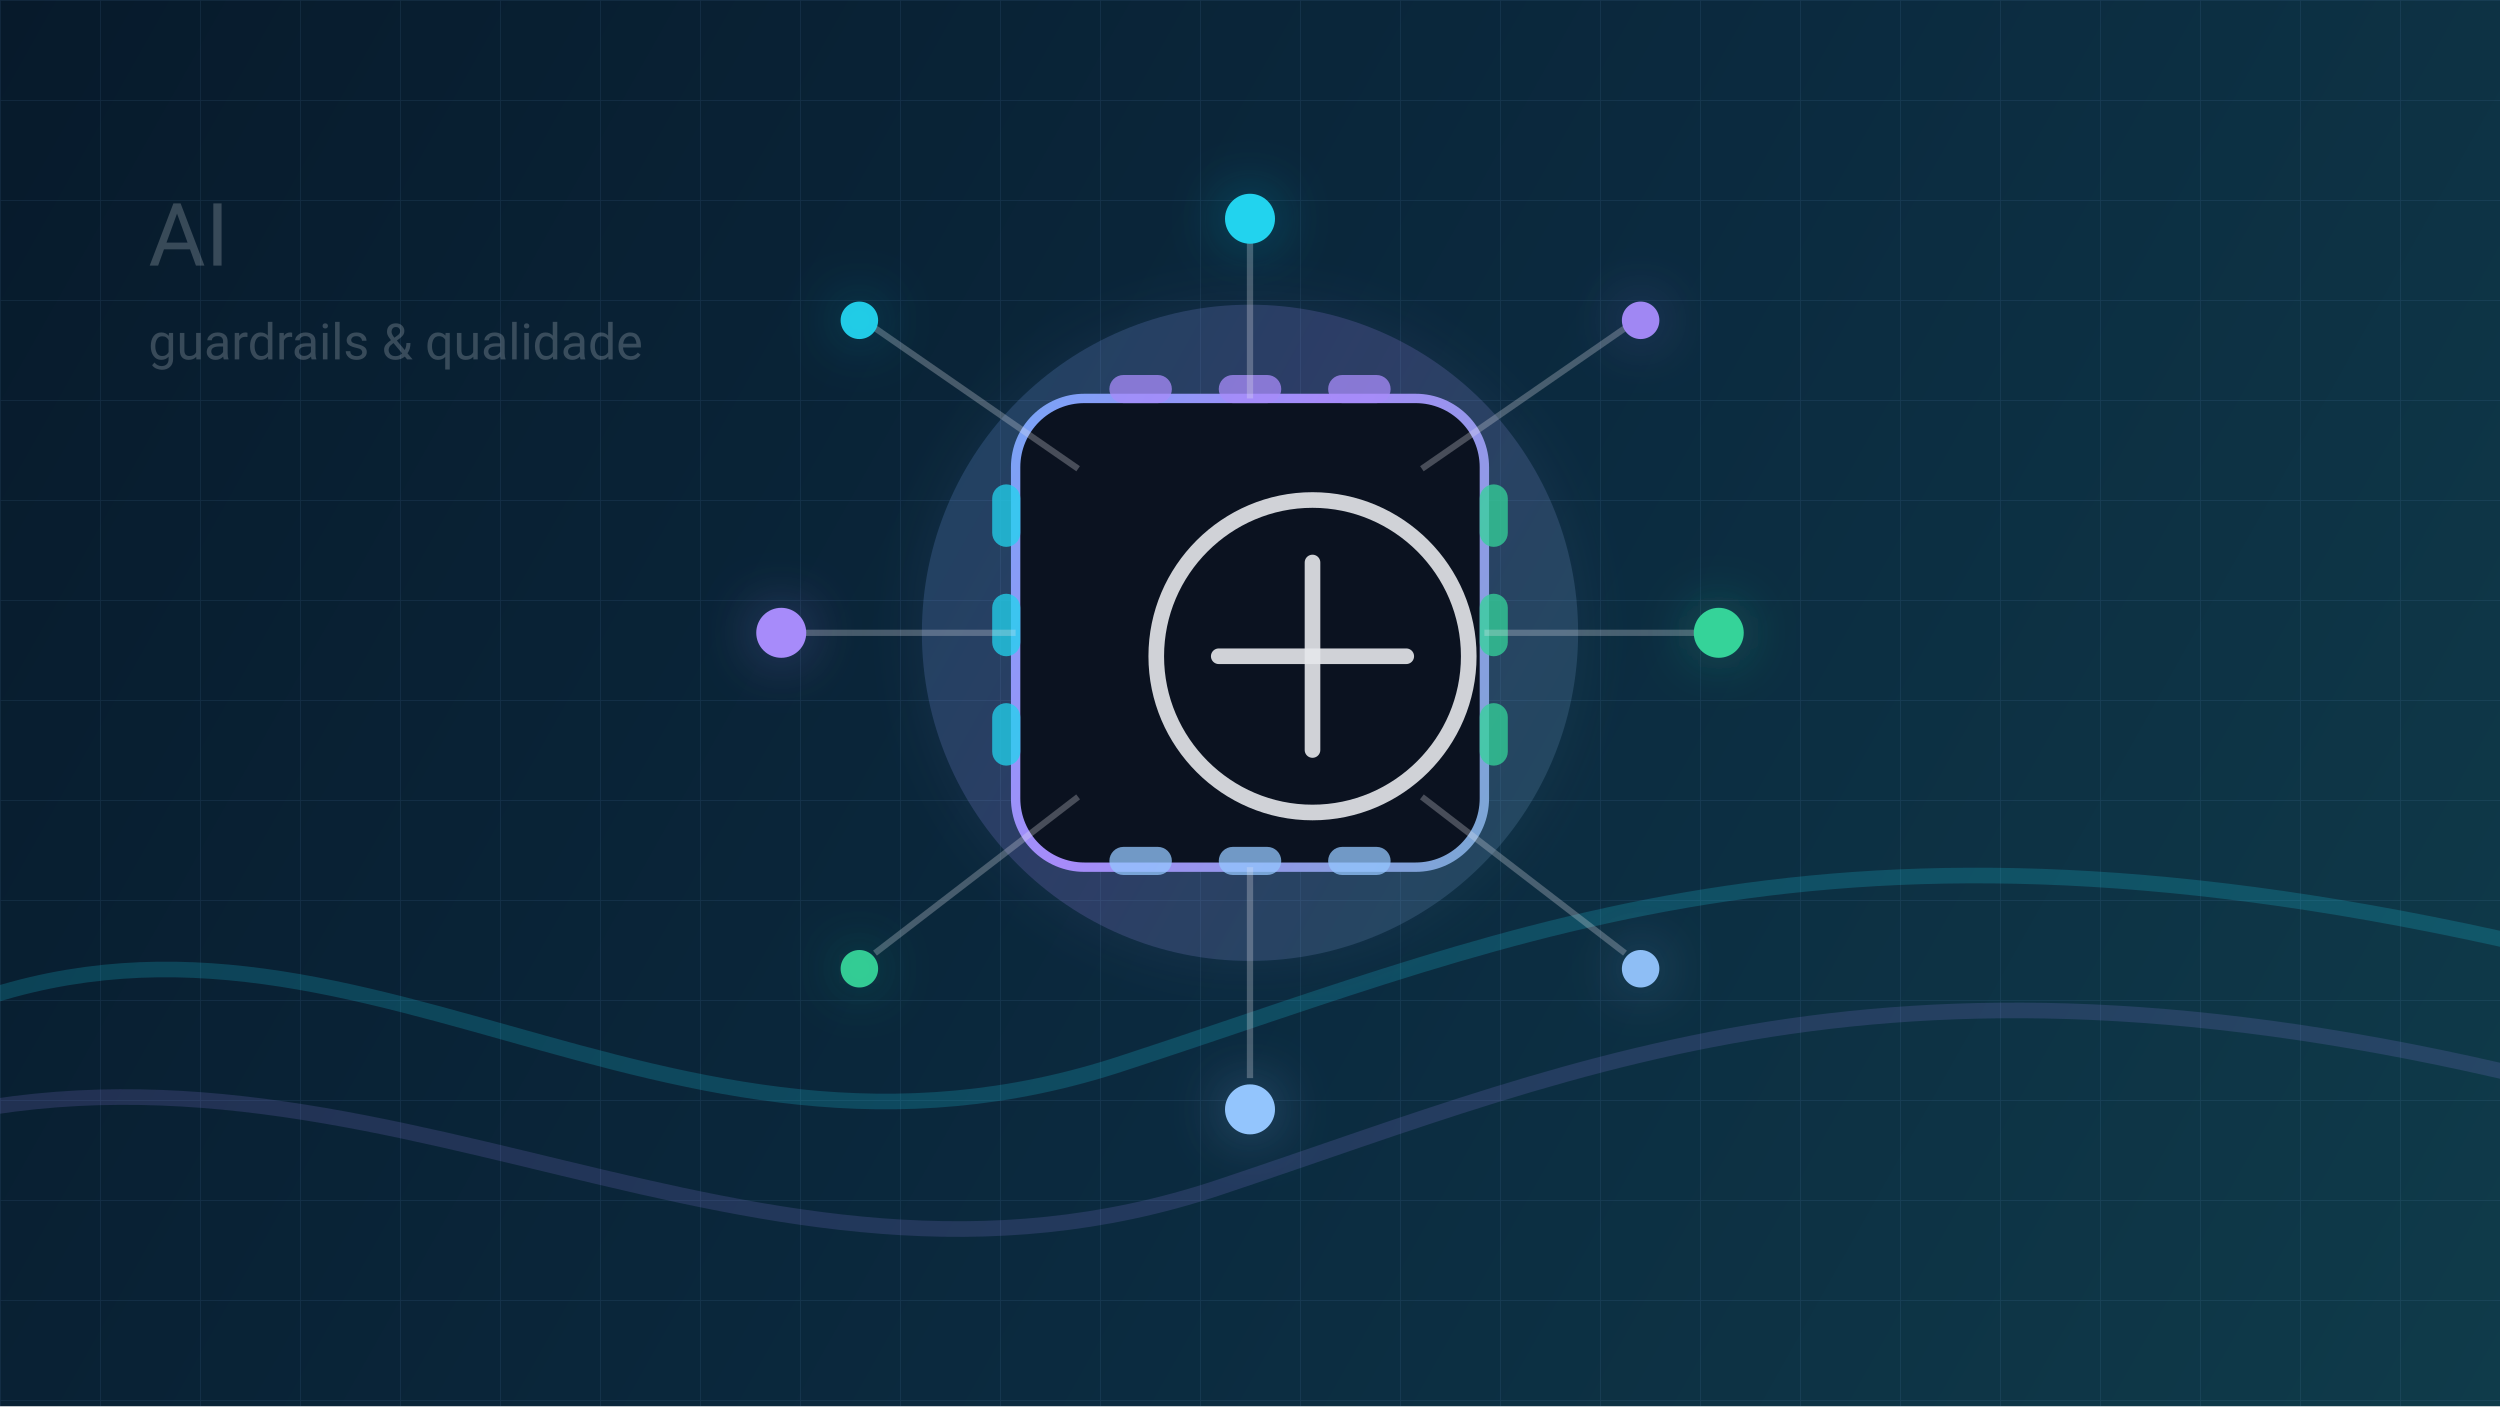
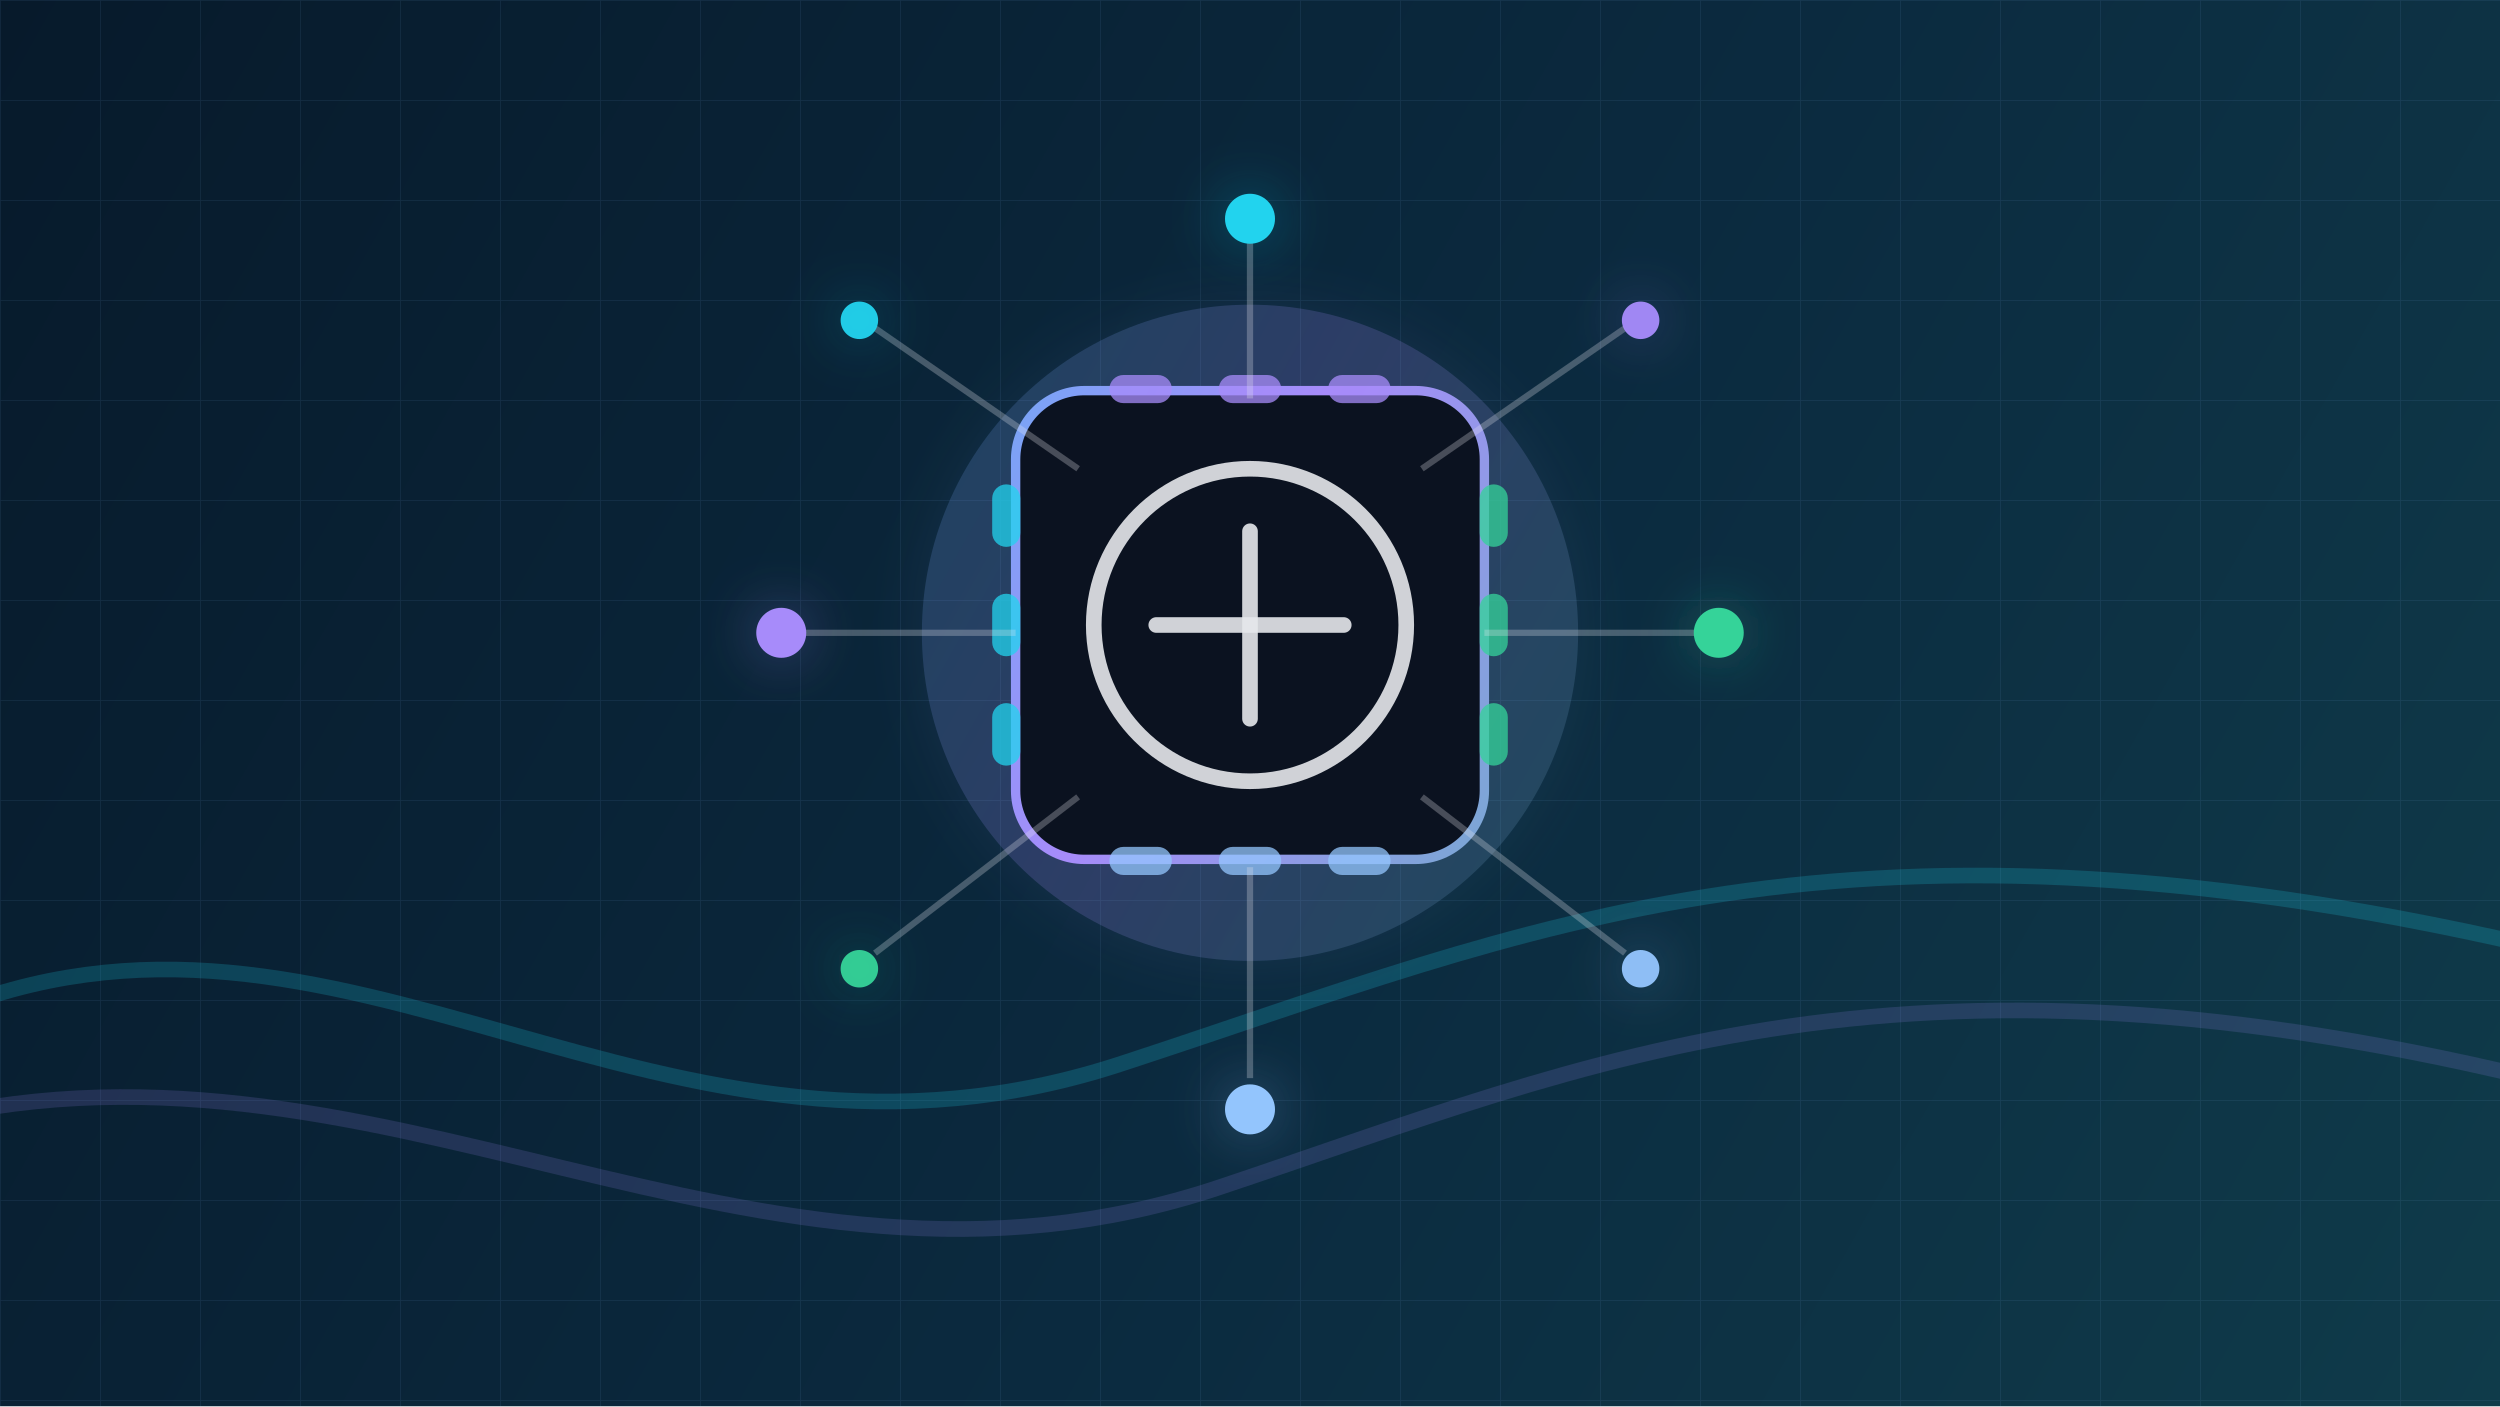
<svg xmlns="http://www.w3.org/2000/svg" width="1600" height="900" viewBox="0 0 1600 900" fill="none" role="img" aria-labelledby="title desc">
  <defs>
    <linearGradient id="bg" x1="0" y1="0" x2="1600" y2="900" gradientUnits="userSpaceOnUse">
      <stop offset="0" stop-color="#071A2B" />
      <stop offset="0.55" stop-color="#0B2A3F" />
      <stop offset="1" stop-color="#0F3B4A" />
    </linearGradient>
    <linearGradient id="accent" x1="320" y1="180" x2="1280" y2="720" gradientUnits="userSpaceOnUse">
      <stop offset="0" stop-color="#22D3EE" />
      <stop offset="0.45" stop-color="#A78BFA" />
      <stop offset="1" stop-color="#34D399" />
    </linearGradient>
    <filter id="softGlow" x="-50%" y="-50%" width="200%" height="200%">
      <feGaussianBlur stdDeviation="18" result="blur" />
      <feColorMatrix in="blur" type="matrix" values="1 0 0 0 0  0 1 0 0 0  0 0 1 0 0  0 0 0 0.35 0" result="glow" />
      <feMerge>
        <feMergeNode in="glow" />
        <feMergeNode in="SourceGraphic" />
      </feMerge>
    </filter>
    <pattern id="grid" width="64" height="64" patternUnits="userSpaceOnUse">
      <path d="M 64 0 L 0 0 0 64" fill="none" stroke="#93C5FD" stroke-opacity="0.10" stroke-width="1" />
    </pattern>
  </defs>
  <rect width="1600" height="900" fill="url(#bg)" />
  <rect width="1600" height="900" fill="url(#grid)" />
  <path d="M-40 650 C 220 540, 420 780, 720 680 C 980 595, 1180 500, 1640 610" stroke="#22D3EE" stroke-opacity="0.20" stroke-width="10" fill="none" />
  <path d="M-60 720 C 240 640, 480 860, 780 760 C 1020 680, 1220 585, 1660 700" stroke="#A78BFA" stroke-opacity="0.16" stroke-width="10" fill="none" />
  <circle cx="800" cy="405" r="210" fill="url(#accent)" opacity="0.22" filter="url(#softGlow)" />
-   <rect x="650" y="255" width="300" height="300" rx="44" fill="#0B1220" stroke="url(#accent)" stroke-width="6" />
-   <path d="M 740 420 c 0 -55 45 -100 100 -100 s 100 45 100 100 -45 100 -100 100 -100 -45 -100 -100 Z" fill="none" stroke="#E5E7EB" stroke-width="10" opacity="0.9" />
-   <path d="M 780 420 h 120" stroke="#E5E7EB" stroke-width="10" stroke-linecap="round" opacity="0.9" />
-   <path d="M 840 360 v 120" stroke="#E5E7EB" stroke-width="10" stroke-linecap="round" opacity="0.9" />
+   <rect x="650" y="250" width="300" height="300" rx="44" fill="#0B1220" stroke="url(#accent)" stroke-width="6" />
+   <path d="M 700 400 c 0 -55 45 -100 100 -100 s 100 45 100 100 -45 100 -100 100 -100 -45 -100 -100 Z" fill="none" stroke="#E5E7EB" stroke-width="10" opacity="0.9" />
+   <path d="M 740 400 h 120" stroke="#E5E7EB" stroke-width="10" stroke-linecap="round" opacity="0.9" />
+   <path d="M 800 340 v 120" stroke="#E5E7EB" stroke-width="10" stroke-linecap="round" opacity="0.9" />
  <g opacity="0.75">
    <rect x="635" y="310" width="18" height="40" rx="9" fill="#22D3EE" />
    <rect x="635" y="380" width="18" height="40" rx="9" fill="#22D3EE" />
    <rect x="635" y="450" width="18" height="40" rx="9" fill="#22D3EE" />
    <rect x="947" y="310" width="18" height="40" rx="9" fill="#34D399" />
    <rect x="947" y="380" width="18" height="40" rx="9" fill="#34D399" />
    <rect x="947" y="450" width="18" height="40" rx="9" fill="#34D399" />
    <rect x="710" y="240" width="40" height="18" rx="9" fill="#A78BFA" />
    <rect x="780" y="240" width="40" height="18" rx="9" fill="#A78BFA" />
    <rect x="850" y="240" width="40" height="18" rx="9" fill="#A78BFA" />
    <rect x="710" y="542" width="40" height="18" rx="9" fill="#93C5FD" />
    <rect x="780" y="542" width="40" height="18" rx="9" fill="#93C5FD" />
    <rect x="850" y="542" width="40" height="18" rx="9" fill="#93C5FD" />
  </g>
  <g stroke="#E5E7EB" stroke-opacity="0.28" stroke-width="4">
    <path d="M800 255 L800 150" />
    <path d="M650 405 L510 405" />
    <path d="M950 405 L1090 405" />
    <path d="M800 555 L800 690" />
    <path d="M690 300 L560 210" />
    <path d="M910 300 L1040 210" />
    <path d="M690 510 L560 610" />
    <path d="M910 510 L1040 610" />
  </g>
  <g filter="url(#softGlow)">
    <circle cx="800" cy="140" r="16" fill="#22D3EE" />
    <circle cx="500" cy="405" r="16" fill="#A78BFA" />
    <circle cx="1100" cy="405" r="16" fill="#34D399" />
    <circle cx="800" cy="710" r="16" fill="#93C5FD" />
    <circle cx="550" cy="205" r="12" fill="#22D3EE" opacity="0.95" />
    <circle cx="1050" cy="205" r="12" fill="#A78BFA" opacity="0.95" />
    <circle cx="550" cy="620" r="12" fill="#34D399" opacity="0.95" />
    <circle cx="1050" cy="620" r="12" fill="#93C5FD" opacity="0.95" />
  </g>
-   <g opacity="0.22">
-     <text x="95" y="170" font-family="ui-sans-serif, system-ui, -apple-system, Segoe UI, Roboto" font-size="56" fill="#E5E7EB">AI</text>
-     <text x="95" y="230" font-family="ui-sans-serif, system-ui, -apple-system, Segoe UI, Roboto" font-size="32" fill="#E5E7EB">guardrails &amp; qualidade</text>
-   </g>
</svg>
